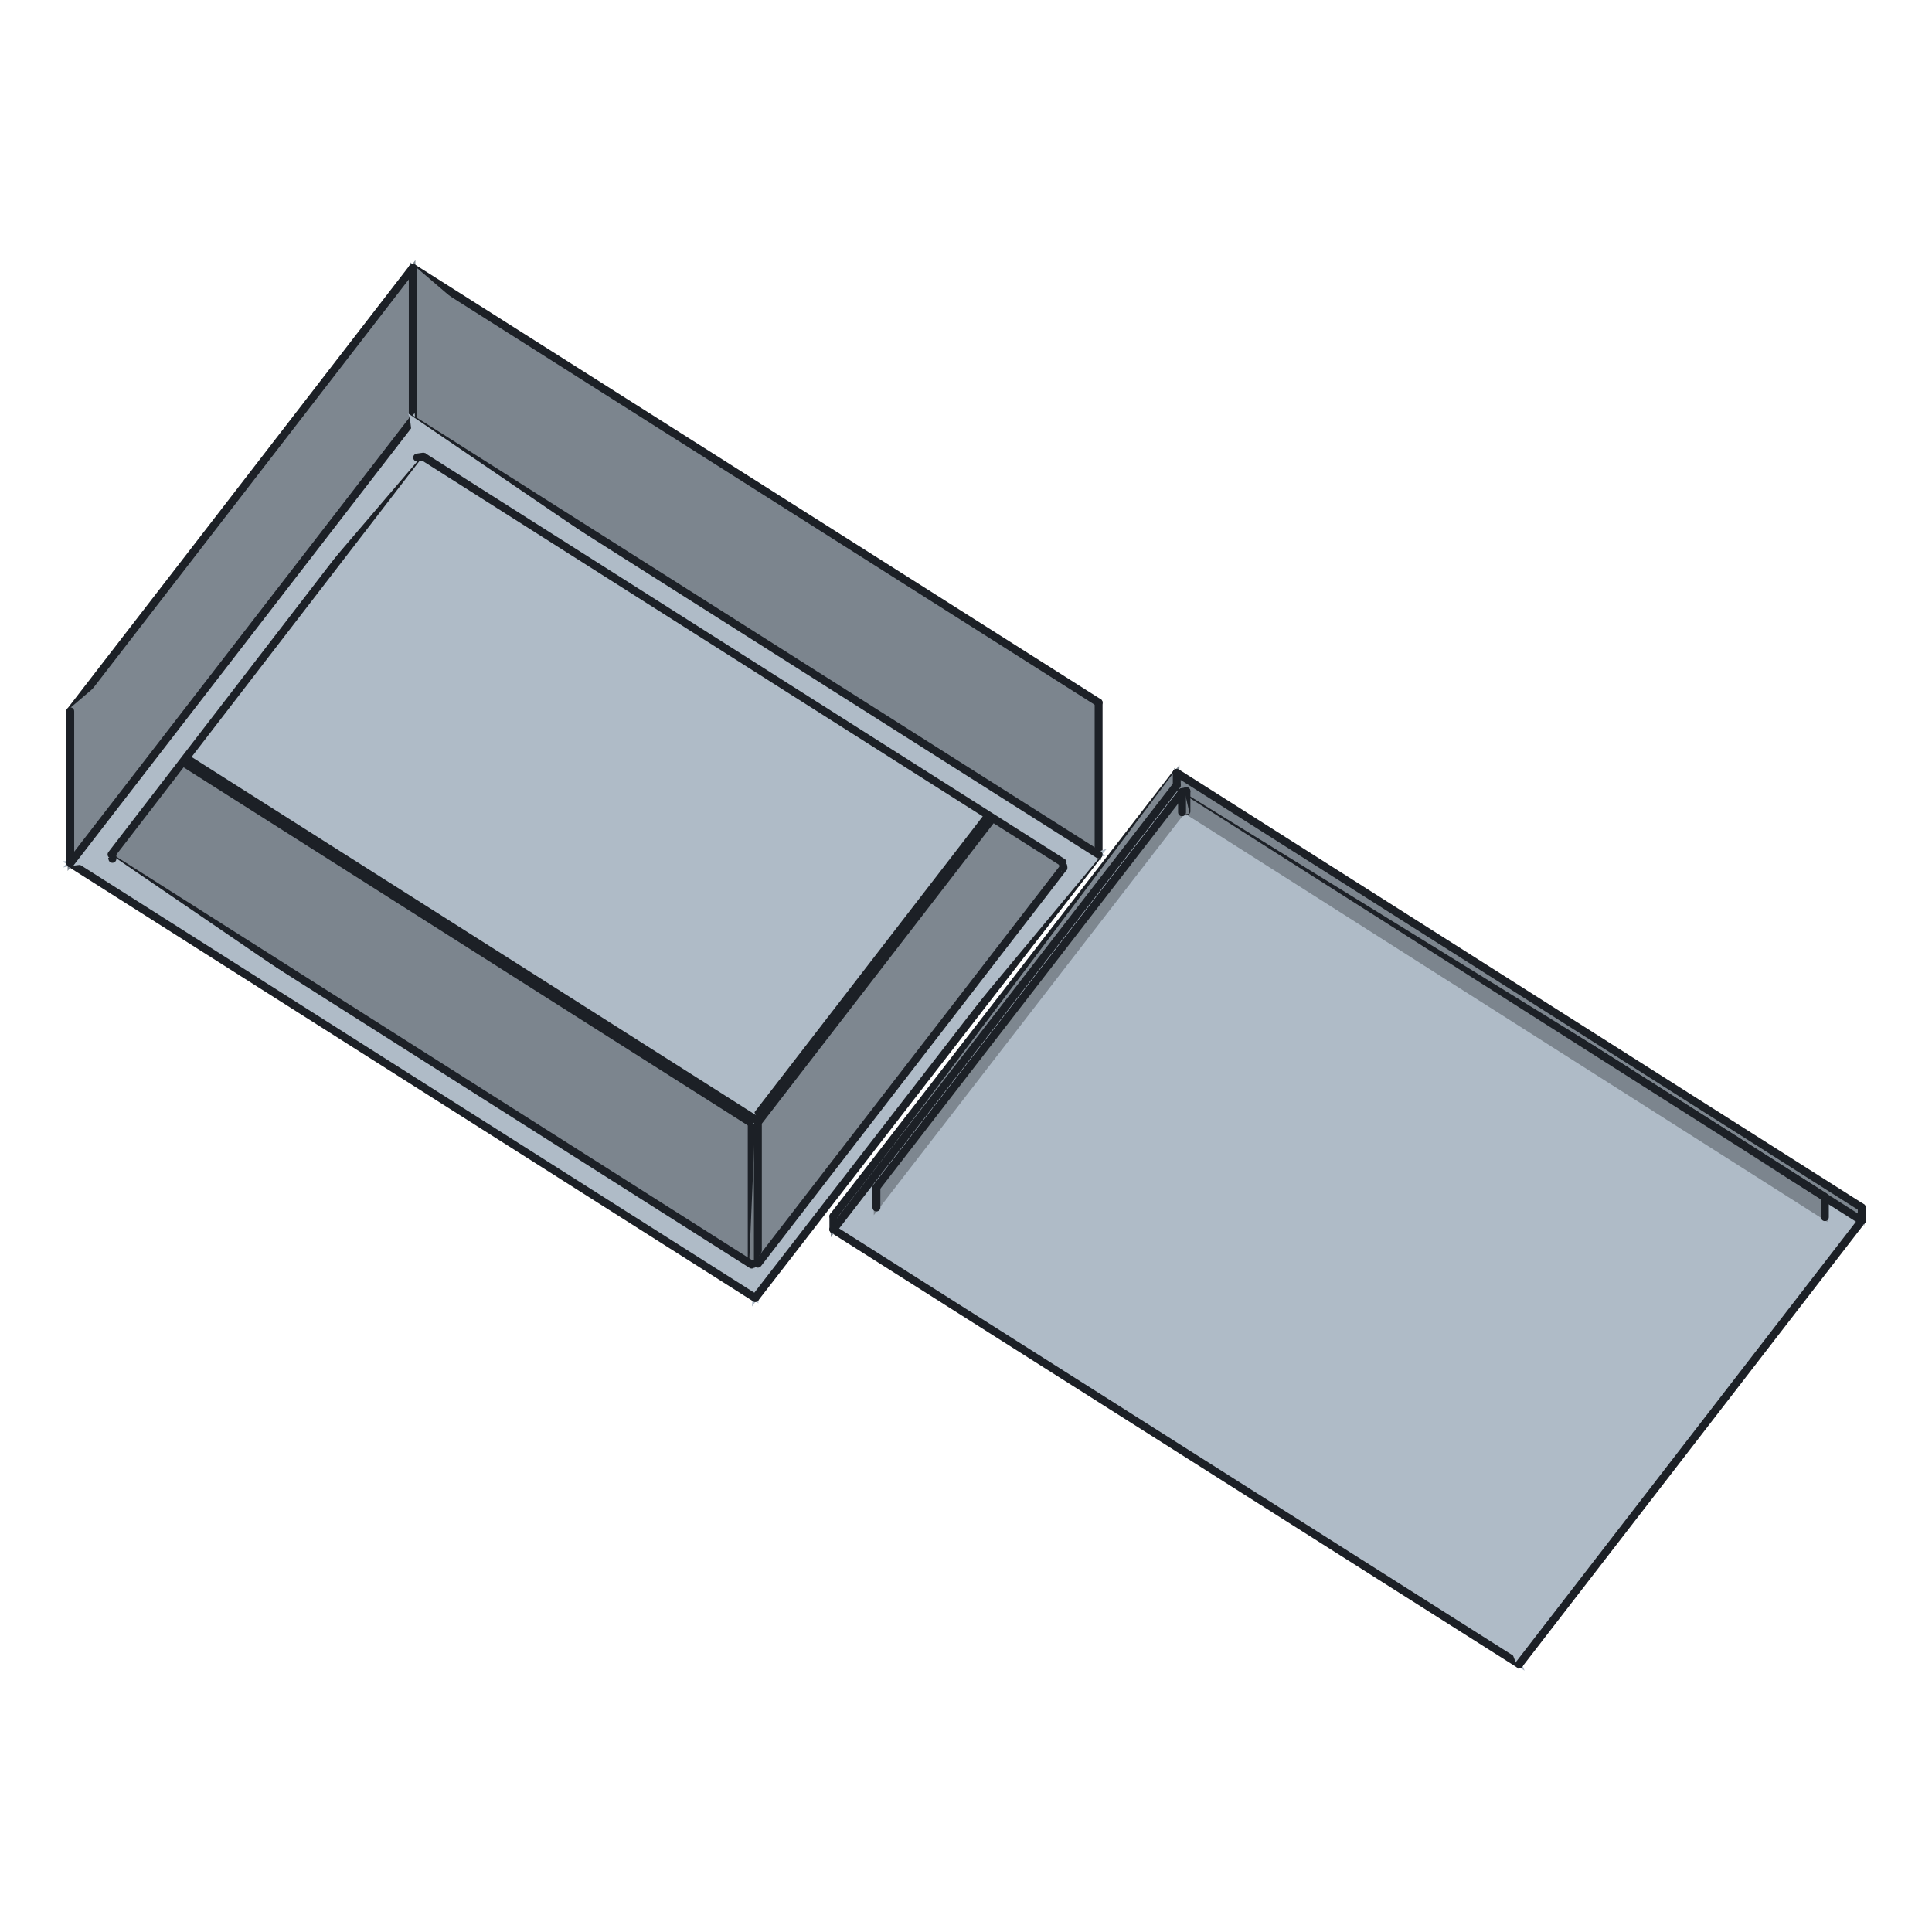
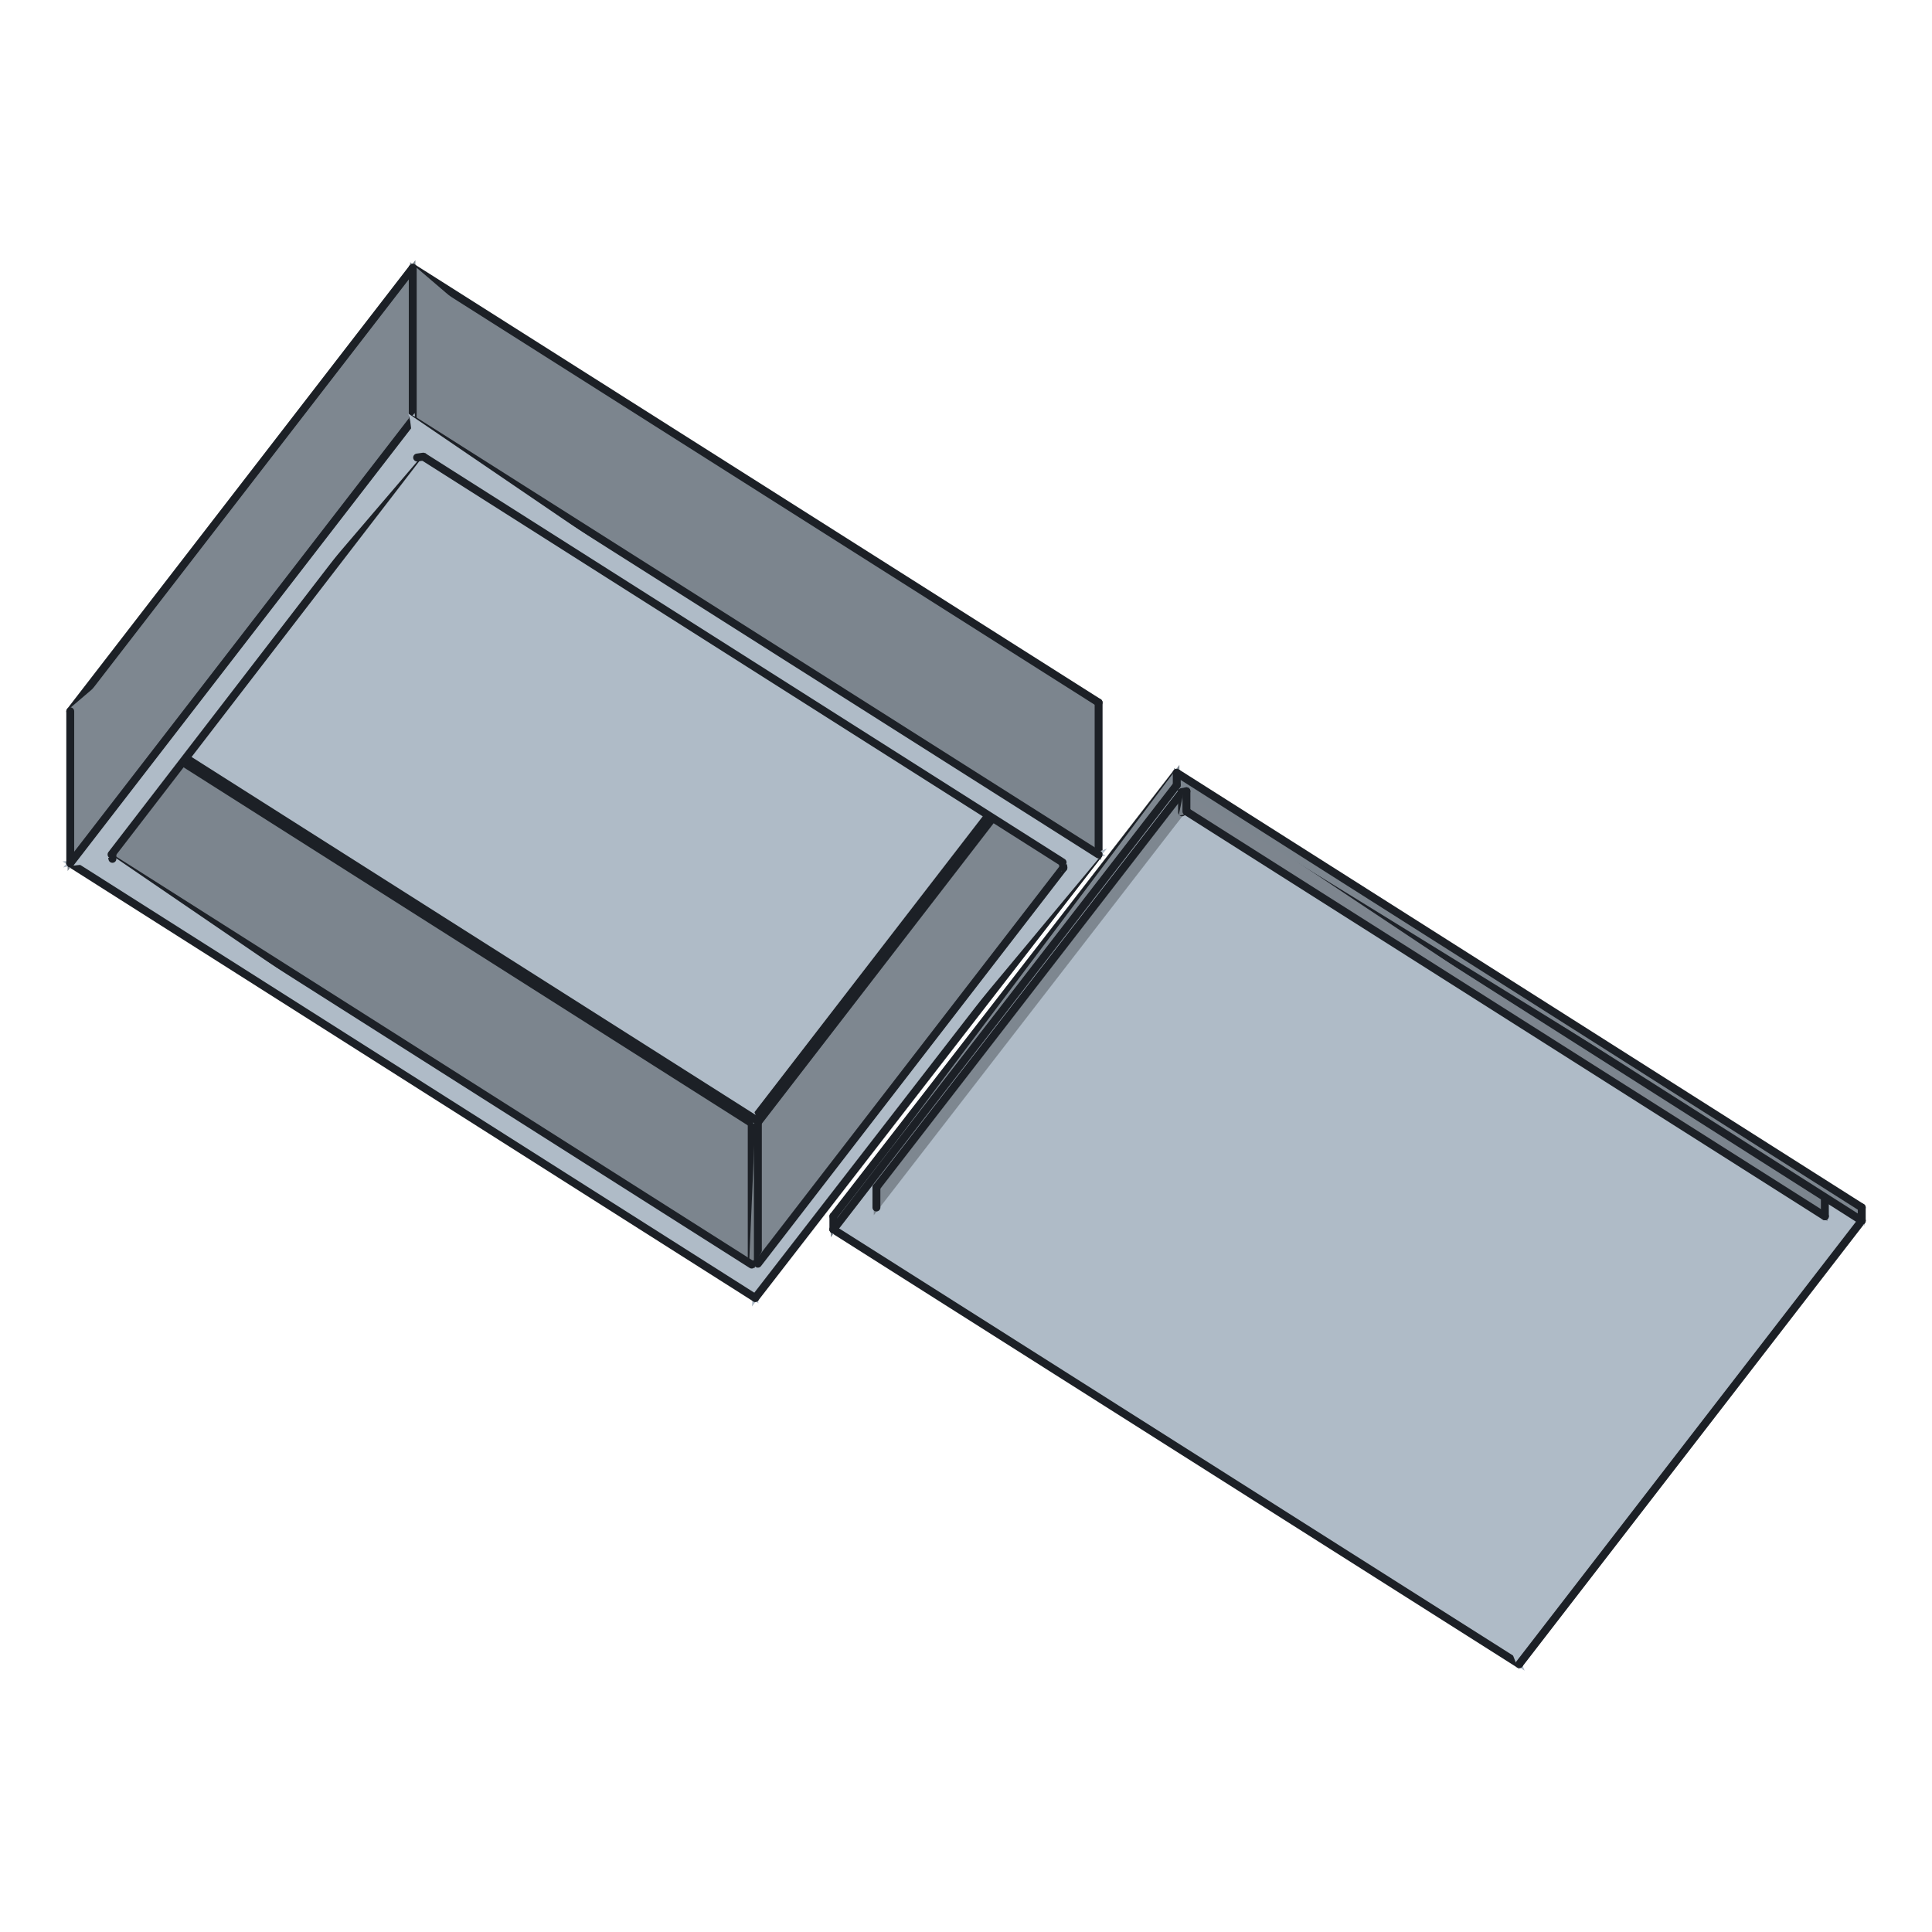
<svg xmlns="http://www.w3.org/2000/svg" viewBox="0 0 220 220" width="220" height="220">
-   <polygon points="207.9,136.7 207.8,136.3 207.9,139.0" fill="#7d858e" stroke="#7d858e" stroke-width="0.6" />
-   <line x1="207.9" y1="136.7" x2="207.8" y2="136.3" stroke="#1c2026" stroke-width="0.9" stroke-linecap="round" />
+   <polygon points="207.8,136.2 207.9,139.0 207.9,136.7" fill="#7d858e" stroke="#7d858e" stroke-width="0.6" />
  <line x1="207.9" y1="136.7" x2="207.9" y2="139.0" stroke="#1c2026" stroke-width="0.9" stroke-linecap="round" />
-   <polygon points="207.8,136.3 207.8,138.6 207.9,139.0" fill="#7d858e" stroke="#7d858e" stroke-width="0.6" />
+   <polygon points="207.8,138.5 207.9,139.0 207.8,136.2" fill="#7d858e" stroke="#7d858e" stroke-width="0.6" />
  <polygon points="85.9,127.4 85.6,127.9 86.3,127.8" fill="#8b959e" stroke="#8b959e" stroke-width="0.6" />
  <polygon points="94.9,140.0 173.0,189.5 134.0,89.4" fill="#afbbc7" stroke="#afbbc7" stroke-width="0.6" />
  <line x1="94.9" y1="140.0" x2="173.0" y2="189.5" stroke="#1c2026" stroke-width="0.9" stroke-linecap="round" />
  <polygon points="173.0,189.5 212.0,139.0 134.0,89.4" fill="#afbbc7" stroke="#afbbc7" stroke-width="0.6" />
  <line x1="173.0" y1="189.5" x2="212.0" y2="139.0" stroke="#1c2026" stroke-width="0.9" stroke-linecap="round" />
-   <polygon points="207.8,136.3 135.1,92.4 207.8,138.6" fill="#7c858e" stroke="#7c858e" stroke-width="0.6" />
-   <line x1="207.8" y1="136.3" x2="207.8" y2="138.6" stroke="#1c2026" stroke-width="0.9" stroke-linecap="round" />
-   <polygon points="99.8,135.2 99.8,137.5 134.6,92.5" fill="#7e8790" stroke="#7e8790" stroke-width="0.6" />
+   <polygon points="135.1,90.1 207.8,138.5 207.8,136.2" fill="#7c858e" stroke="#7c858e" stroke-width="0.6" />
+   <line x1="135.1" y1="90.1" x2="207.8" y2="136.2" stroke="#1c2026" stroke-width="0.9" stroke-linecap="round" />
+   <line x1="207.8" y1="136.2" x2="207.8" y2="138.5" stroke="#1c2026" stroke-width="0.9" stroke-linecap="round" />
+   <polygon points="99.8,137.5 134.6,92.5 99.8,135.2" fill="#7e8790" stroke="#7e8790" stroke-width="0.6" />
  <line x1="99.8" y1="135.2" x2="99.8" y2="137.5" stroke="#1c2026" stroke-width="0.9" stroke-linecap="round" />
  <polygon points="94.9,138.5 94.9,140.0 134.0,88.0" fill="#7e8790" stroke="#7e8790" stroke-width="0.6" />
  <line x1="94.9" y1="138.5" x2="94.9" y2="140.0" stroke="#1c2026" stroke-width="0.9" stroke-linecap="round" />
  <line x1="94.9" y1="138.5" x2="134.0" y2="88.0" stroke="#1c2026" stroke-width="0.9" stroke-linecap="round" />
  <polygon points="86.3,127.8 121.1,82.7 85.9,127.4" fill="#a6b2bd" stroke="#a6b2bd" stroke-width="0.6" />
  <line x1="85.9" y1="127.4" x2="86.3" y2="127.8" stroke="#1c2026" stroke-width="0.9" stroke-linecap="round" />
  <polygon points="13.1,81.2 85.6,127.9 85.9,127.4" fill="#88919b" stroke="#88919b" stroke-width="0.6" />
  <line x1="85.9" y1="127.4" x2="85.6" y2="127.9" stroke="#1c2026" stroke-width="0.9" stroke-linecap="round" />
-   <polygon points="212.0,137.5 134.0,89.4 212.0,139.0" fill="#7c858e" stroke="#7c858e" stroke-width="0.6" />
+   <polygon points="134.0,89.4 212.0,139.0 212.0,137.5" fill="#7c858e" stroke="#7c858e" stroke-width="0.6" />
  <line x1="134.0" y1="89.4" x2="212.0" y2="139.0" stroke="#1c2026" stroke-width="0.9" stroke-linecap="round" />
  <line x1="212.0" y1="137.5" x2="212.0" y2="139.0" stroke="#1c2026" stroke-width="0.9" stroke-linecap="round" />
-   <polygon points="135.1,90.1 135.1,92.4 207.8,136.3" fill="#7c858e" stroke="#7c858e" stroke-width="0.6" />
-   <line x1="135.1" y1="90.1" x2="207.8" y2="136.3" stroke="#1c2026" stroke-width="0.9" stroke-linecap="round" />
-   <polygon points="99.8,135.2 134.6,92.5 134.6,90.2" fill="#7e878f" stroke="#7e878f" stroke-width="0.6" />
+   <polygon points="99.8,135.2 134.6,92.5 134.6,90.2" fill="#7e8790" stroke="#7e8790" stroke-width="0.6" />
  <line x1="99.8" y1="135.2" x2="134.6" y2="90.2" stroke="#1c2026" stroke-width="0.9" stroke-linecap="round" />
+   <polygon points="135.1,92.4 207.8,138.5 135.1,90.1" fill="#7d858e" stroke="#7d858e" stroke-width="0.6" />
+   <line x1="135.1" y1="92.4" x2="207.8" y2="138.5" stroke="#1c2026" stroke-width="0.9" stroke-linecap="round" />
  <polygon points="85.6,127.9 85.6,144.0 86.3,127.8" fill="#767e86" stroke="#767e86" stroke-width="0.6" />
  <line x1="85.6" y1="127.9" x2="86.3" y2="127.8" stroke="#1c2026" stroke-width="0.9" stroke-linecap="round" />
  <polygon points="85.9,127.4 121.1,82.7 120.7,82.3" fill="#a6b2bd" stroke="#a6b2bd" stroke-width="0.6" />
-   <polygon points="13.1,81.2 12.8,81.7 85.6,127.9" fill="#88919b" stroke="#88919b" stroke-width="0.6" />
+   <polygon points="12.8,81.7 85.6,127.9 13.1,81.2" fill="#88919b" stroke="#88919b" stroke-width="0.6" />
  <polygon points="134.0,88.0 134.0,89.4 212.0,137.5" fill="#7c858e" stroke="#7c858e" stroke-width="0.6" />
  <line x1="134.0" y1="88.0" x2="212.0" y2="137.5" stroke="#1c2026" stroke-width="0.9" stroke-linecap="round" />
-   <polygon points="134.0,88.0 94.9,140.0 134.0,89.4" fill="#7e8790" stroke="#7e8790" stroke-width="0.6" />
+   <polygon points="94.9,140.0 134.0,89.4 134.0,88.0" fill="#7e8790" stroke="#7e8790" stroke-width="0.6" />
  <line x1="94.9" y1="140.0" x2="134.0" y2="89.4" stroke="#1c2026" stroke-width="0.9" stroke-linecap="round" />
  <line x1="134.0" y1="88.0" x2="134.0" y2="89.4" stroke="#1c2026" stroke-width="0.9" stroke-linecap="round" />
-   <polygon points="134.6,90.2 135.1,92.4 135.1,90.1" fill="#767e86" stroke="#767e86" stroke-width="0.6" />
+   <polygon points="134.6,90.2 134.6,92.5 135.1,90.1" fill="#767e86" stroke="#767e86" stroke-width="0.6" />
  <line x1="134.6" y1="90.2" x2="135.1" y2="90.1" stroke="#1c2026" stroke-width="0.9" stroke-linecap="round" />
+   <line x1="134.6" y1="90.2" x2="134.6" y2="92.5" stroke="#1c2026" stroke-width="0.9" stroke-linecap="round" />
+   <polygon points="135.1,90.1 134.6,92.5 135.1,92.4" fill="#767e86" stroke="#767e86" stroke-width="0.6" />
  <line x1="135.1" y1="90.1" x2="135.1" y2="92.4" stroke="#1c2026" stroke-width="0.9" stroke-linecap="round" />
-   <polygon points="134.6,90.2 134.6,92.5 135.1,92.4" fill="#767e86" stroke="#767e86" stroke-width="0.6" />
-   <line x1="134.6" y1="90.2" x2="134.6" y2="92.5" stroke="#1c2026" stroke-width="0.9" stroke-linecap="round" />
  <polygon points="86.3,143.9 121.1,82.7 86.3,127.8" fill="#7e8790" stroke="#7e8790" stroke-width="0.6" />
  <line x1="86.3" y1="127.8" x2="121.1" y2="82.7" stroke="#1c2026" stroke-width="0.9" stroke-linecap="round" />
  <polygon points="12.8,81.7 85.6,144.0 85.6,127.9" fill="#7c858e" stroke="#7c858e" stroke-width="0.6" />
  <line x1="12.8" y1="81.7" x2="85.6" y2="127.9" stroke="#1c2026" stroke-width="0.9" stroke-linecap="round" />
  <line x1="85.6" y1="127.9" x2="85.6" y2="144.0" stroke="#1c2026" stroke-width="0.9" stroke-linecap="round" />
-   <polygon points="47.9,36.1 85.9,127.4 120.7,82.3" fill="#afbbc7" stroke="#afbbc7" stroke-width="0.6" />
+   <polygon points="85.9,127.4 120.7,82.3 47.9,36.1" fill="#afbbc7" stroke="#afbbc7" stroke-width="0.6" />
  <line x1="85.9" y1="127.4" x2="120.7" y2="82.3" stroke="#1c2026" stroke-width="0.9" stroke-linecap="round" />
  <polygon points="120.7,82.3 121.1,82.7 121.0,82.1" fill="#aebac6" stroke="#aebac6" stroke-width="0.6" />
  <line x1="120.7" y1="82.3" x2="121.1" y2="82.7" stroke="#1c2026" stroke-width="0.9" stroke-linecap="round" />
-   <polygon points="85.9,127.4 47.9,36.1 13.1,81.2" fill="#afbbc7" stroke="#afbbc7" stroke-width="0.6" />
+   <polygon points="13.1,81.2 85.9,127.4 47.9,36.1" fill="#afbbc7" stroke="#afbbc7" stroke-width="0.6" />
  <line x1="13.1" y1="81.2" x2="85.9" y2="127.4" stroke="#1c2026" stroke-width="0.9" stroke-linecap="round" />
  <polygon points="13.1,81.2 12.7,81.1 12.8,81.7" fill="#7c858d" stroke="#7c858d" stroke-width="0.6" />
  <line x1="13.1" y1="81.2" x2="12.8" y2="81.7" stroke="#1c2026" stroke-width="0.9" stroke-linecap="round" />
  <polygon points="85.6,144.0 86.3,143.9 86.3,127.8" fill="#767e86" stroke="#767e86" stroke-width="0.6" />
  <line x1="86.3" y1="127.8" x2="86.3" y2="143.9" stroke="#1c2026" stroke-width="0.9" stroke-linecap="round" />
  <polygon points="120.7,82.3 121.0,82.1 48.2,35.9" fill="#b2bfcb" stroke="#b2bfcb" stroke-width="0.6" />
  <line x1="120.7" y1="82.3" x2="121.0" y2="82.1" stroke="#1c2026" stroke-width="0.9" stroke-linecap="round" />
-   <polygon points="13.1,81.2 47.5,36.0 12.7,81.1" fill="#949ea8" stroke="#949ea8" stroke-width="0.6" />
+   <polygon points="13.1,81.2 47.9,36.1 12.7,81.1" fill="#949ea8" stroke="#949ea8" stroke-width="0.6" />
  <line x1="13.1" y1="81.2" x2="12.7" y2="81.1" stroke="#1c2026" stroke-width="0.9" stroke-linecap="round" />
-   <polygon points="12.8,81.7 12.7,81.1 12.8,97.8" fill="#7d858e" stroke="#7d858e" stroke-width="0.6" />
+   <line x1="13.1" y1="81.2" x2="47.9" y2="36.1" stroke="#1c2026" stroke-width="0.9" stroke-linecap="round" />
+   <polygon points="12.7,81.1 12.8,97.8 12.8,81.7" fill="#7d858e" stroke="#7d858e" stroke-width="0.6" />
  <line x1="12.8" y1="81.7" x2="12.7" y2="81.1" stroke="#1c2026" stroke-width="0.9" stroke-linecap="round" />
  <polygon points="86.0,147.8 86.3,143.9 85.6,144.0" fill="#afbbc7" stroke="#afbbc7" stroke-width="0.6" />
  <line x1="85.6" y1="144.0" x2="86.3" y2="143.9" stroke="#1c2026" stroke-width="0.9" stroke-linecap="round" />
  <polygon points="47.9,36.1 120.7,82.3 48.2,35.9" fill="#b2bfcb" stroke="#b2bfcb" stroke-width="0.6" />
  <line x1="47.9" y1="36.1" x2="120.7" y2="82.3" stroke="#1c2026" stroke-width="0.9" stroke-linecap="round" />
-   <polygon points="13.1,81.2 47.9,36.1 47.5,36.0" fill="#949ea8" stroke="#949ea8" stroke-width="0.6" />
-   <line x1="13.1" y1="81.2" x2="47.9" y2="36.1" stroke="#1c2026" stroke-width="0.9" stroke-linecap="round" />
+   <polygon points="47.9,36.1 47.5,36.0 12.7,81.1" fill="#949ea8" stroke="#949ea8" stroke-width="0.6" />
  <polygon points="86.3,143.9 121.1,98.8 121.1,82.7" fill="#7e8790" stroke="#7e8790" stroke-width="0.6" />
  <line x1="121.1" y1="82.7" x2="121.1" y2="98.8" stroke="#1c2026" stroke-width="0.9" stroke-linecap="round" />
  <polygon points="12.8,81.7 12.8,97.8 85.6,144.0" fill="#7c858e" stroke="#7c858e" stroke-width="0.6" />
  <line x1="12.8" y1="81.7" x2="12.8" y2="97.8" stroke="#1c2026" stroke-width="0.9" stroke-linecap="round" />
  <polygon points="47.0,30.5 125.1,97.3 125.1,80.0" fill="#7c858e" stroke="#7c858e" stroke-width="0.6" />
  <line x1="47.0" y1="30.5" x2="125.1" y2="80.0" stroke="#1c2026" stroke-width="0.9" stroke-linecap="round" />
  <line x1="125.1" y1="80.0" x2="125.1" y2="97.3" stroke="#1c2026" stroke-width="0.9" stroke-linecap="round" />
  <polygon points="86.0,147.8 85.6,144.0 12.8,97.8" fill="#afbbc7" stroke="#afbbc7" stroke-width="0.6" />
  <line x1="12.8" y1="97.8" x2="85.6" y2="144.0" stroke="#1c2026" stroke-width="0.9" stroke-linecap="round" />
  <polygon points="86.0,147.8 125.1,97.3 86.3,143.9" fill="#afbbc7" stroke="#afbbc7" stroke-width="0.6" />
  <line x1="86.0" y1="147.8" x2="125.1" y2="97.3" stroke="#1c2026" stroke-width="0.9" stroke-linecap="round" />
  <polygon points="47.9,36.1 48.2,35.9 47.5,36.0" fill="#9faab5" stroke="#9faab5" stroke-width="0.6" />
  <line x1="47.9" y1="36.1" x2="47.5" y2="36.0" stroke="#1c2026" stroke-width="0.9" stroke-linecap="round" />
  <line x1="47.9" y1="36.1" x2="48.2" y2="35.9" stroke="#1c2026" stroke-width="0.9" stroke-linecap="round" />
  <polygon points="12.7,81.1 12.7,97.3 12.8,97.8" fill="#7d858e" stroke="#7d858e" stroke-width="0.6" />
  <line x1="12.7" y1="81.1" x2="12.7" y2="97.3" stroke="#1c2026" stroke-width="0.9" stroke-linecap="round" />
  <polygon points="8.0,81.0 47.0,47.8 47.0,30.5" fill="#7e8790" stroke="#7e8790" stroke-width="0.6" />
  <line x1="8.0" y1="81.0" x2="47.0" y2="30.5" stroke="#1c2026" stroke-width="0.9" stroke-linecap="round" />
  <polygon points="8.0,98.3 86.0,147.8 12.8,97.8" fill="#afbbc7" stroke="#afbbc7" stroke-width="0.6" />
  <line x1="8.0" y1="98.3" x2="86.0" y2="147.8" stroke="#1c2026" stroke-width="0.9" stroke-linecap="round" />
  <polygon points="125.1,97.3 121.1,98.8 86.3,143.9" fill="#afbbc7" stroke="#afbbc7" stroke-width="0.6" />
  <line x1="86.3" y1="143.9" x2="121.1" y2="98.8" stroke="#1c2026" stroke-width="0.9" stroke-linecap="round" />
-   <polygon points="8.0,81.0 8.0,98.3 47.0,47.8" fill="#7e8790" stroke="#7e8790" stroke-width="0.6" />
+   <polygon points="8.0,98.3 47.0,47.8 8.0,81.0" fill="#7e8790" stroke="#7e8790" stroke-width="0.6" />
  <line x1="8.0" y1="81.0" x2="8.0" y2="98.3" stroke="#1c2026" stroke-width="0.9" stroke-linecap="round" />
  <polygon points="125.1,97.3 121.0,98.2 121.1,98.8" fill="#afbbc7" stroke="#afbbc7" stroke-width="0.6" />
  <line x1="121.1" y1="98.8" x2="121.0" y2="98.2" stroke="#1c2026" stroke-width="0.9" stroke-linecap="round" />
  <polygon points="8.0,98.3 12.8,97.8 12.7,97.3" fill="#afbbc7" stroke="#afbbc7" stroke-width="0.6" />
  <line x1="12.8" y1="97.8" x2="12.7" y2="97.3" stroke="#1c2026" stroke-width="0.9" stroke-linecap="round" />
-   <polygon points="47.0,30.5 47.0,47.8 125.1,97.3" fill="#7c858e" stroke="#7c858e" stroke-width="0.6" />
+   <polygon points="47.0,47.8 125.1,97.3 47.0,30.5" fill="#7c858e" stroke="#7c858e" stroke-width="0.6" />
  <line x1="47.0" y1="30.5" x2="47.0" y2="47.8" stroke="#1c2026" stroke-width="0.9" stroke-linecap="round" />
  <polygon points="8.0,98.3 12.7,97.3 47.5,52.1" fill="#afbbc7" stroke="#afbbc7" stroke-width="0.6" />
  <line x1="12.7" y1="97.3" x2="47.5" y2="52.1" stroke="#1c2026" stroke-width="0.9" stroke-linecap="round" />
  <polygon points="47.0,47.8 121.0,98.2 125.1,97.3" fill="#afbbc7" stroke="#afbbc7" stroke-width="0.6" />
  <line x1="47.0" y1="47.8" x2="125.1" y2="97.3" stroke="#1c2026" stroke-width="0.9" stroke-linecap="round" />
  <polygon points="8.0,98.3 47.5,52.1 47.0,47.8" fill="#afbbc7" stroke="#afbbc7" stroke-width="0.6" />
  <line x1="8.0" y1="98.3" x2="47.0" y2="47.8" stroke="#1c2026" stroke-width="0.9" stroke-linecap="round" />
  <polygon points="47.0,47.8 48.2,52.0 121.0,98.2" fill="#afbbc7" stroke="#afbbc7" stroke-width="0.6" />
  <line x1="48.2" y1="52.0" x2="121.0" y2="98.2" stroke="#1c2026" stroke-width="0.9" stroke-linecap="round" />
  <polygon points="47.0,47.8 47.5,52.1 48.2,52.0" fill="#afbbc7" stroke="#afbbc7" stroke-width="0.6" />
  <line x1="47.5" y1="52.1" x2="48.2" y2="52.0" stroke="#1c2026" stroke-width="0.9" stroke-linecap="round" />
</svg>
